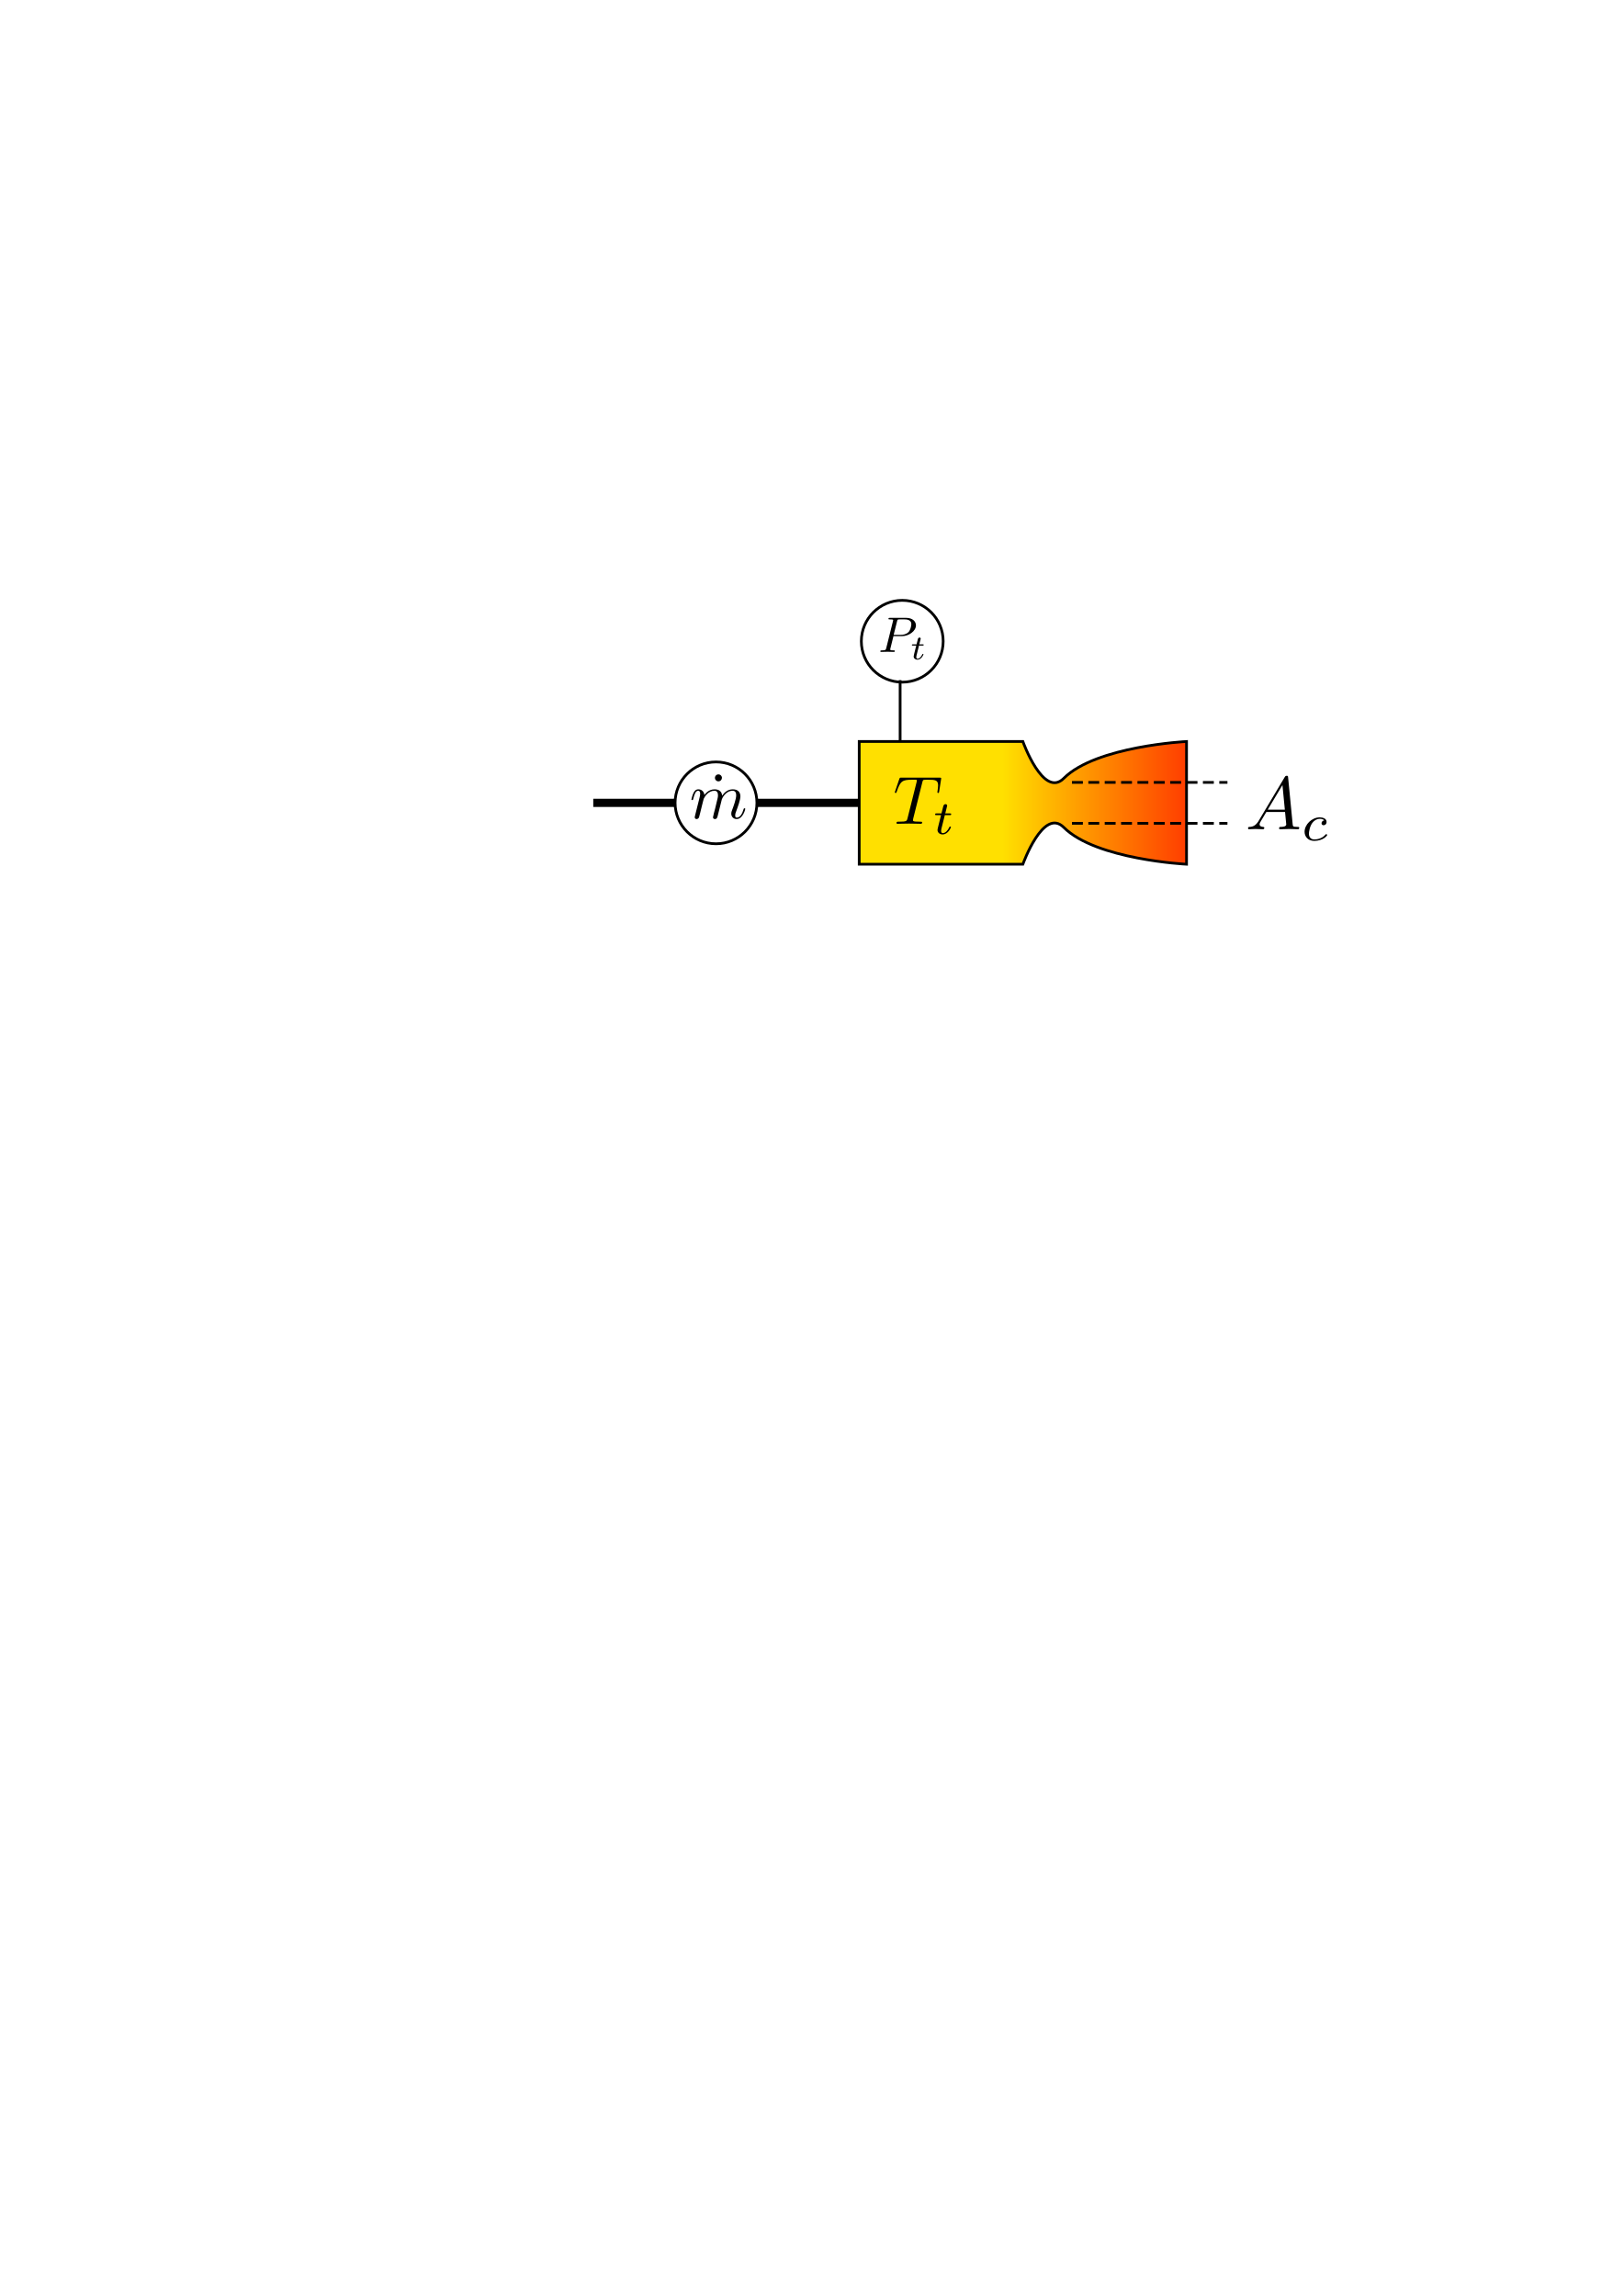
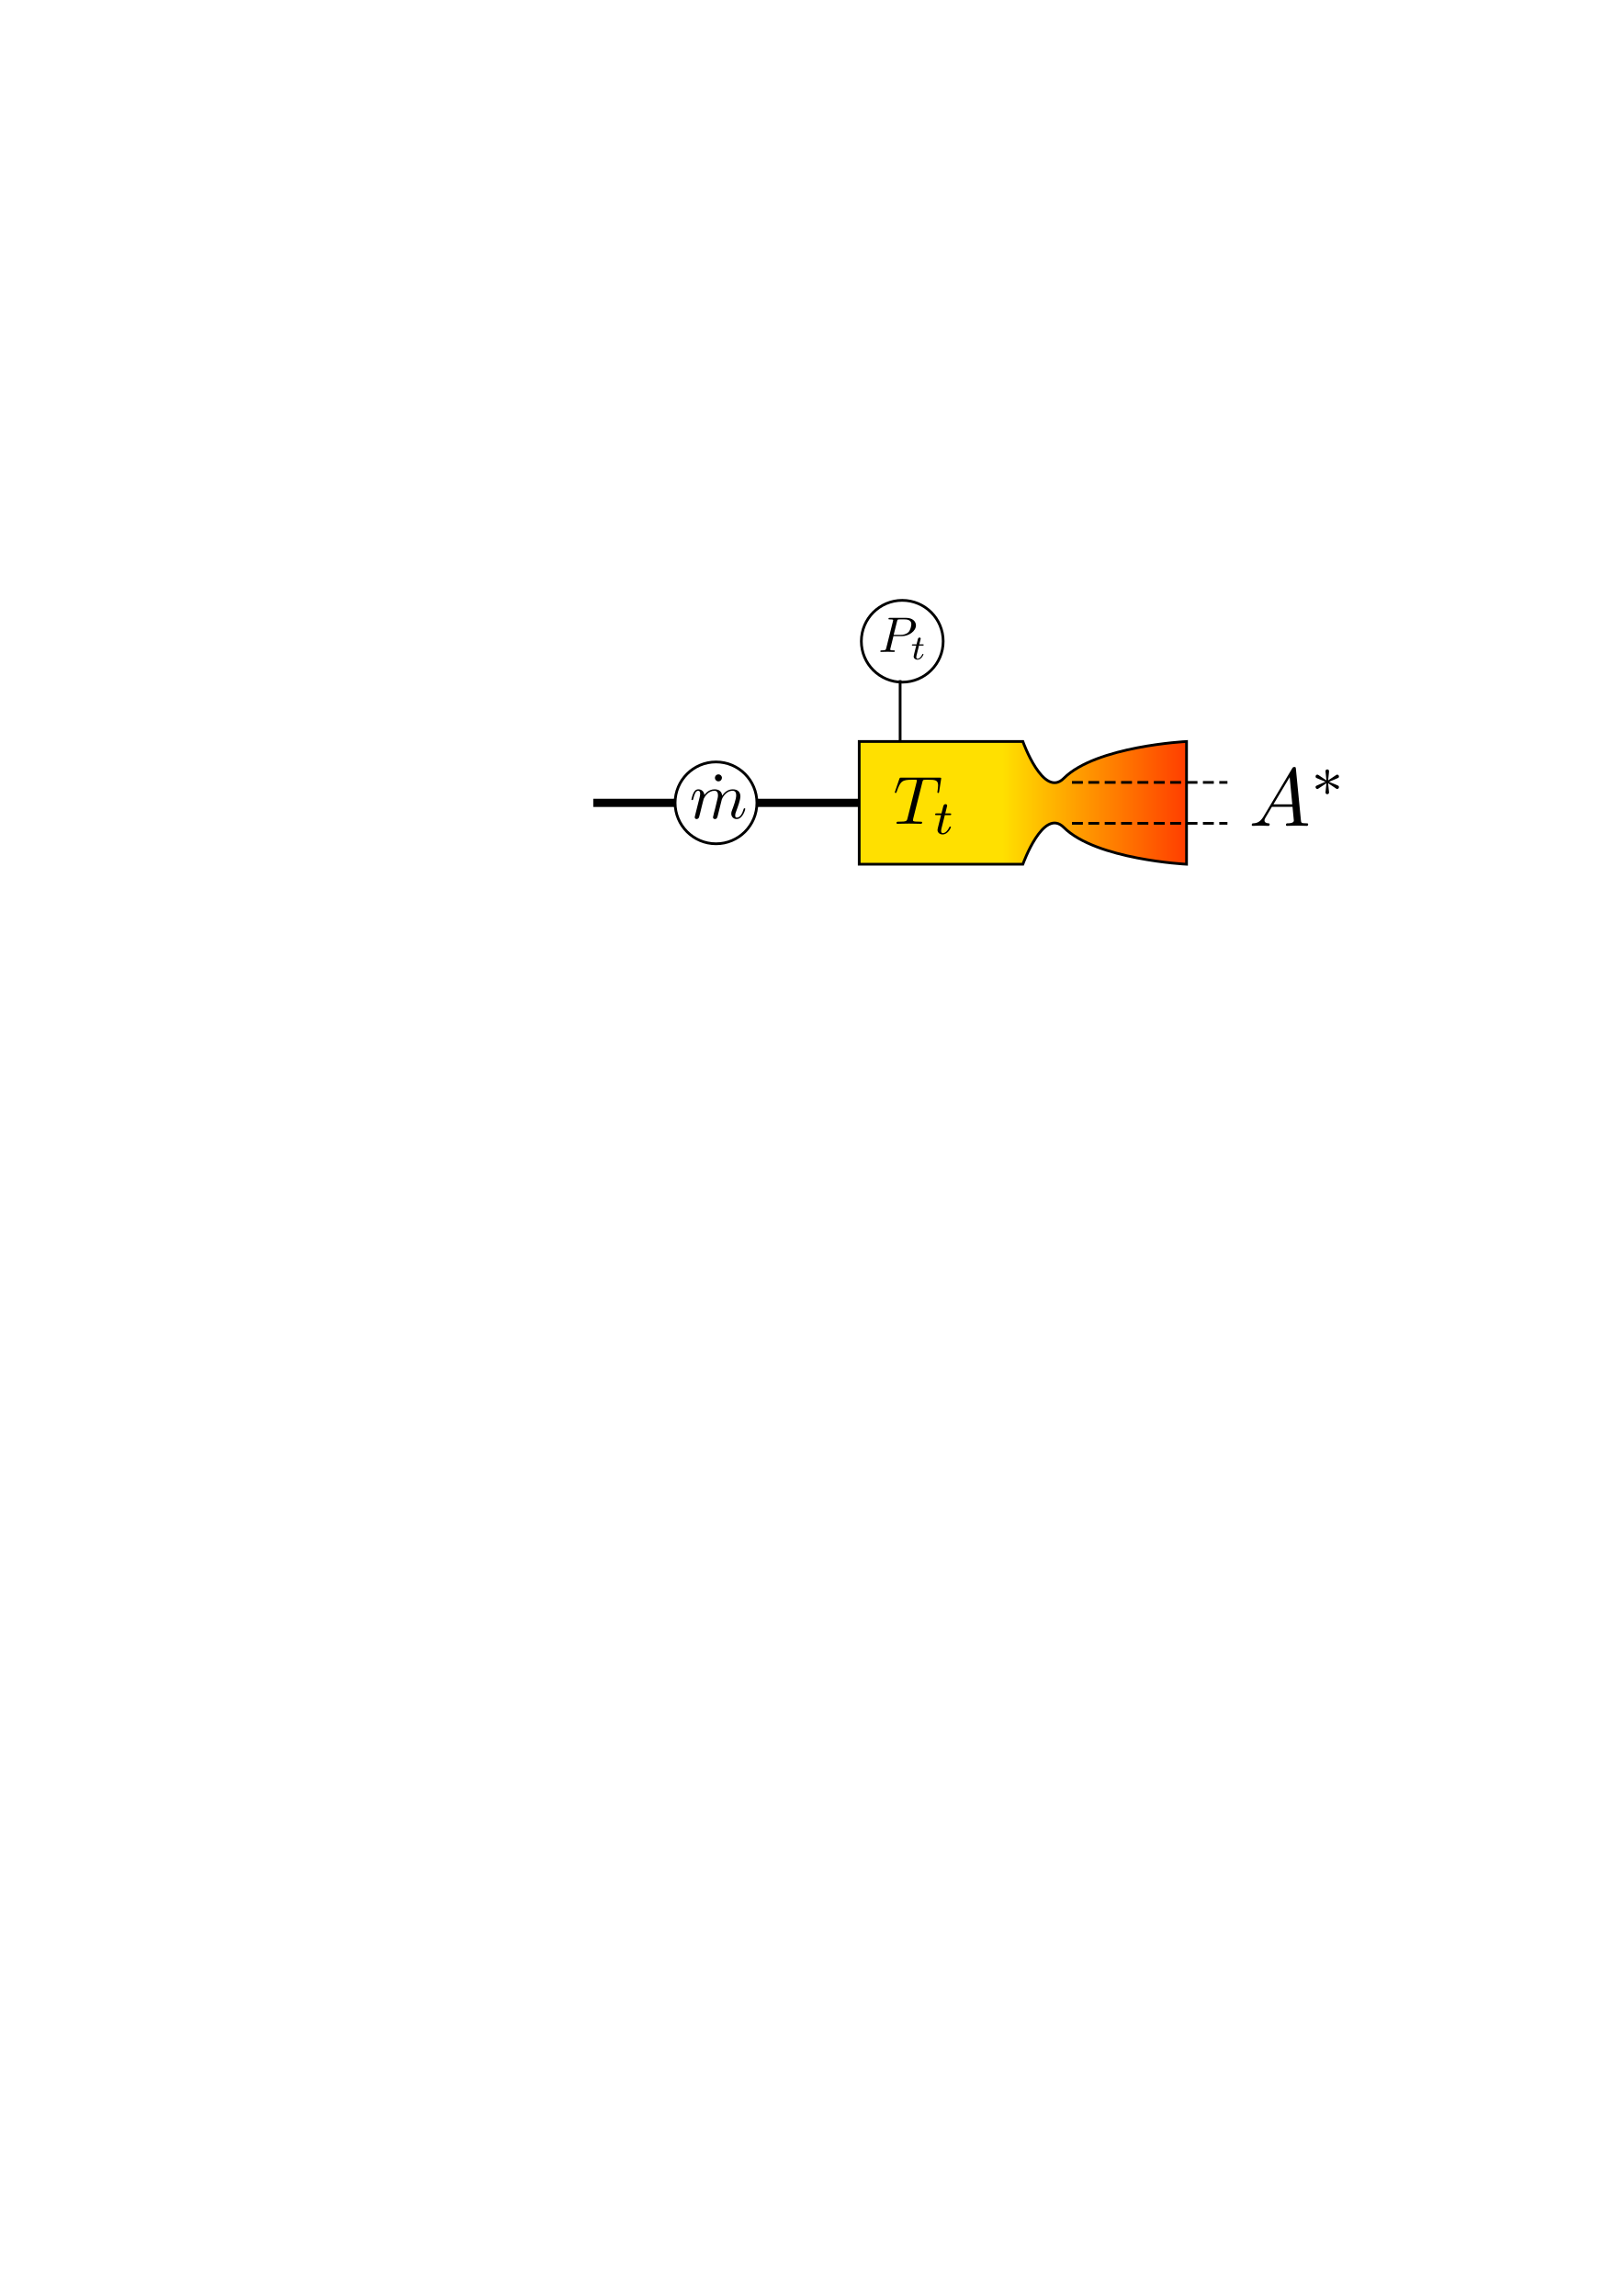
<svg xmlns="http://www.w3.org/2000/svg" xmlns:xlink="http://www.w3.org/1999/xlink" width="210mm" height="297mm" viewBox="0 0 210 297" id="svg2" version="1.1">
  <defs id="defs4">
    <linearGradient id="linearGradient4145">
-       <stop style="stop-color:#ffe000;stop-opacity:1" offset="0" id="stop4147" />
-       <stop style="stop-color:#ff3d00;stop-opacity:1" offset="1" id="stop4149" />
+       <stop id="stop4147" offset="0" style="stop-color:#ffe000;stop-opacity:1" />
+       <stop id="stop4149" offset="1" style="stop-color:#ff3d00;stop-opacity:1" />
    </linearGradient>
-     <linearGradient xlink:href="#linearGradient4145" id="linearGradient4151" x1="129.646" y1="103.854" x2="153.591" y2="103.854" gradientUnits="userSpaceOnUse" />
+     <linearGradient gradientUnits="userSpaceOnUse" y2="103.854" x2="153.591" y1="103.854" x1="129.646" id="linearGradient4151" xlink:href="#linearGradient4145" />
  </defs>
  <g id="layer1">
-     <path style="fill:url(#linearGradient4151);fill-opacity:1;fill-rule:evenodd;stroke:#000000;stroke-width:0.353;stroke-linecap:round;stroke-linejoin:miter;stroke-miterlimit:4;stroke-dasharray:none;stroke-opacity:1" d="m 111.125,95.917 21.167,0 c 0,0 2.646,7.408 5.292,4.762 4.183,-4.183 15.875,-4.762 15.875,-4.762 l 0,15.875 c 0,0 -11.692,-0.579 -15.875,-4.763 -2.646,-2.646 -5.292,4.763 -5.292,4.763 l -21.167,0 z" id="path3338" />
-     <circle transform="scale(1,-1)" style="fill:none;fill-opacity:1;stroke:#000000;stroke-width:0.353;stroke-linecap:round;stroke-miterlimit:4;stroke-dasharray:none;stroke-opacity:1" id="path4153" cx="92.604" cy="-103.854" r="5.292" />
-     <path style="fill:none;fill-rule:evenodd;stroke:#000000;stroke-width:1.058;stroke-linecap:butt;stroke-linejoin:miter;stroke-miterlimit:4;stroke-dasharray:none;stroke-opacity:1" d="m 111.125,103.854 -13.229,0" id="path4155" />
-     <path style="fill:none;fill-rule:evenodd;stroke:#000000;stroke-width:1.058;stroke-linecap:butt;stroke-linejoin:miter;stroke-opacity:1;stroke-miterlimit:4;stroke-dasharray:none" d="m 87.312,103.854 -10.583,0" id="path4157" />
-     <path style="fill:none;fill-rule:evenodd;stroke:#000000;stroke-width:0.353;stroke-linecap:butt;stroke-linejoin:miter;stroke-miterlimit:4;stroke-dasharray:1.411,0.706;stroke-dashoffset:0;stroke-opacity:1" d="m 138.642,106.5 20.108,0" id="path4159" />
-     <path style="fill:none;fill-rule:evenodd;stroke:#000000;stroke-width:0.353;stroke-linecap:butt;stroke-linejoin:miter;stroke-miterlimit:4;stroke-dasharray:1.411,0.706;stroke-dashoffset:0;stroke-opacity:1" d="m 138.642,101.208 20.108,0" id="path4159-8" />
-     <text xml:space="preserve" style="font-style:normal;font-weight:normal;line-height:0%;font-family:sans-serif;letter-spacing:0px;word-spacing:0px;fill:#000000;fill-opacity:1;stroke:none;stroke-width:0.265px;stroke-linecap:butt;stroke-linejoin:miter;stroke-opacity:1" x="76.729" y="119.729" id="text4176">
-       <tspan x="76.729" y="119.729" style="font-size:10.583px;line-height:1.25;stroke-width:0.265px" id="tspan4180"> </tspan>
+     <path id="path3338" d="m 111.125,95.917 21.167,0 c 0,0 2.646,7.408 5.292,4.762 4.183,-4.183 15.875,-4.762 15.875,-4.762 l 0,15.875 c 0,0 -11.692,-0.579 -15.875,-4.763 -2.646,-2.646 -5.292,4.763 -5.292,4.763 l -21.167,0 z" style="fill:url(#linearGradient4151);fill-opacity:1;fill-rule:evenodd;stroke:#000000;stroke-width:0.353;stroke-linecap:round;stroke-linejoin:miter;stroke-miterlimit:4;stroke-dasharray:none;stroke-opacity:1" />
+     <circle r="5.292" cy="-103.854" cx="92.604" id="path4153" style="fill:none;fill-opacity:1;stroke:#000000;stroke-width:0.353;stroke-linecap:round;stroke-miterlimit:4;stroke-dasharray:none;stroke-opacity:1" transform="scale(1,-1)" />
+     <path id="path4155" d="m 111.125,103.854 -13.229,0" style="fill:none;fill-rule:evenodd;stroke:#000000;stroke-width:1.058;stroke-linecap:butt;stroke-linejoin:miter;stroke-miterlimit:4;stroke-dasharray:none;stroke-opacity:1" />
+     <path id="path4157" d="m 87.312,103.854 -10.583,0" style="fill:none;fill-rule:evenodd;stroke:#000000;stroke-width:1.058;stroke-linecap:butt;stroke-linejoin:miter;stroke-opacity:1;stroke-miterlimit:4;stroke-dasharray:none" />
+     <path id="path4159" d="m 138.642,106.5 20.108,0" style="fill:none;fill-rule:evenodd;stroke:#000000;stroke-width:0.353;stroke-linecap:butt;stroke-linejoin:miter;stroke-miterlimit:4;stroke-dasharray:1.411,0.706;stroke-dashoffset:0;stroke-opacity:1" />
+     <path id="path4159-8" d="m 138.642,101.208 20.108,0" style="fill:none;fill-rule:evenodd;stroke:#000000;stroke-width:0.353;stroke-linecap:butt;stroke-linejoin:miter;stroke-miterlimit:4;stroke-dasharray:1.411,0.706;stroke-dashoffset:0;stroke-opacity:1" />
+     <text id="text4176" y="119.729" x="76.729" style="font-style:normal;font-weight:normal;line-height:0%;font-family:sans-serif;letter-spacing:0px;word-spacing:0px;fill:#000000;fill-opacity:1;stroke:none;stroke-width:0.265px;stroke-linecap:butt;stroke-linejoin:miter;stroke-opacity:1" xml:space="preserve">
+       <tspan id="tspan4180" style="font-size:10.583px;line-height:1.25;stroke-width:0.265px" y="119.729" x="76.729"> </tspan>
    </text>
-     <g transform="matrix(0.5685184,0,0,0.5685184,41.33726,48.49822)" id="g910">
-       <g style="font-style:normal;font-variant:normal;font-weight:normal;font-stretch:normal;letter-spacing:normal;word-spacing:normal;text-anchor:start;fill:none;fill-opacity:1;fill-rule:evenodd;stroke:#000000;stroke-linecap:butt;stroke-linejoin:miter;stroke-miterlimit:10.433;stroke-dasharray:none;stroke-dashoffset:0;stroke-opacity:1" id="content" transform="matrix(0.3,0,0,-0.3,-52.5,222.75)" xml:space="preserve" stroke-miterlimit="10.433" font-style="normal" font-variant="normal" font-weight="normal" font-stretch="normal" font-size-adjust="none" letter-spacing="normal" word-spacing="normal">
-         <path style="fill:#000000;stroke-width:0" d="m 480.08,436.89 v 0.12 l -0.01,0.13 -0.02,0.12 -0.02,0.13 -0.03,0.12 -0.03,0.12 -0.04,0.12 -0.05,0.12 -0.05,0.11 -0.06,0.11 -0.06,0.11 -0.07,0.11 -0.07,0.11 -0.08,0.1 -0.08,0.1 -0.09,0.09 -0.09,0.09 -0.09,0.09 -0.1,0.08 -0.1,0.08 -0.11,0.07 -0.11,0.07 -0.12,0.06 -0.11,0.05 -0.12,0.05 -0.13,0.05 -0.13,0.04 -0.12,0.03 -0.14,0.02 -0.13,0.02 -0.14,0.01 -0.14,0.01 c -1.69,0 -2.69,-1.39 -2.69,-2.64 0,-1.35 1.14,-2.64 2.64,-2.64 1.69,0 2.69,1.39 2.69,2.64 z" id="path905" />
-         <path style="fill:#000000;stroke-width:0" d="m 459.91,409.14 -0.02,-0.07 -0.01,-0.08 -0.02,-0.07 -0.02,-0.08 -0.03,-0.16 -0.04,-0.16 -0.04,-0.16 -0.04,-0.16 -0.03,-0.16 -0.04,-0.16 -0.02,-0.08 -0.01,-0.07 -0.02,-0.07 -0.01,-0.07 -0.02,-0.07 -0.01,-0.07 -0.02,-0.06 -0.01,-0.06 -0.01,-0.06 -0.01,-0.05 -0.01,-0.05 v -0.04 l -0.01,-0.04 v -0.04 l -0.01,-0.03 V 407 c 0,-0.89 0.71,-1.35 1.44,-1.35 0.61,0 1.5,0.39 1.84,1.39 0.07,0.11 0.66,2.44 0.96,3.69 l 1.09,4.48 c 0.3,1.1 0.6,2.19 0.84,3.35 0.21,0.84 0.61,2.28 0.66,2.48 0.75,1.55 3.39,6.08 8.11,6.08 2.25,0 2.7,-1.84 2.7,-3.48 0,-1.25 -0.36,-2.64 -0.75,-4.14 l -1.39,-5.79 -1,-3.78 c -0.2,-1 -0.65,-2.68 -0.65,-2.93 0,-0.89 0.7,-1.35 1.45,-1.35 1.55,0 1.84,1.25 2.23,2.85 0.71,2.78 2.55,10.06 3,12 0.14,0.65 2.79,6.62 8.22,6.62 2.14,0 2.69,-1.69 2.69,-3.48 0,-2.85 -2.09,-8.52 -3.09,-11.16 -0.46,-1.2 -0.64,-1.75 -0.64,-2.75 0,-2.33 1.73,-4.08 4.07,-4.08 4.69,0 6.54,7.27 6.54,7.67 0,0.5 -0.46,0.5 -0.6,0.5 -0.5,0 -0.5,-0.15 -0.75,-0.9 -0.75,-2.64 -2.34,-6.17 -5.08,-6.17 -0.86,0 -1.2,0.5 -1.2,1.64 0,1.25 0.45,2.45 0.89,3.54 0.95,2.58 3.05,8.11 3.05,10.96 0,3.23 -2,5.32 -5.74,5.32 -3.73,0 -6.26,-2.18 -8.11,-4.82 -0.06,0.65 -0.2,2.34 -1.61,3.53 -1.23,1.04 -2.82,1.29 -4.07,1.29 -4.49,0 -6.93,-3.18 -7.77,-4.32 -0.25,2.84 -2.34,4.32 -4.59,4.32 -2.28,0 -3.24,-1.93 -3.69,-2.82 -0.89,-1.75 -1.55,-4.69 -1.55,-4.85 0,-0.5 0.5,-0.5 0.61,-0.5 0.5,0 0.55,0.07 0.85,1.16 0.84,3.53 1.84,5.92 3.64,5.92 0.79,0 1.54,-0.39 1.54,-2.28 0,-1.05 -0.15,-1.61 -0.79,-4.19 z" id="path907" />
+     <g id="g910" transform="matrix(0.5685184,0,0,0.5685184,41.33726,48.49822)">
+       <g word-spacing="normal" letter-spacing="normal" font-size-adjust="none" font-stretch="normal" font-weight="normal" font-variant="normal" font-style="normal" stroke-miterlimit="10.433" xml:space="preserve" transform="matrix(0.3,0,0,-0.3,-52.5,222.75)" id="content" style="font-style:normal;font-variant:normal;font-weight:normal;font-stretch:normal;letter-spacing:normal;word-spacing:normal;text-anchor:start;fill:none;fill-opacity:1;fill-rule:evenodd;stroke:#000000;stroke-linecap:butt;stroke-linejoin:miter;stroke-miterlimit:10.433;stroke-dasharray:none;stroke-dashoffset:0;stroke-opacity:1">
+         <path id="path905" d="m 480.08,436.89 v 0.12 l -0.01,0.13 -0.02,0.12 -0.02,0.13 -0.03,0.12 -0.03,0.12 -0.04,0.12 -0.05,0.12 -0.05,0.11 -0.06,0.11 -0.06,0.11 -0.07,0.11 -0.07,0.11 -0.08,0.1 -0.08,0.1 -0.09,0.09 -0.09,0.09 -0.09,0.09 -0.1,0.08 -0.1,0.08 -0.11,0.07 -0.11,0.07 -0.12,0.06 -0.11,0.05 -0.12,0.05 -0.13,0.05 -0.13,0.04 -0.12,0.03 -0.14,0.02 -0.13,0.02 -0.14,0.01 -0.14,0.01 c -1.69,0 -2.69,-1.39 -2.69,-2.64 0,-1.35 1.14,-2.64 2.64,-2.64 1.69,0 2.69,1.39 2.69,2.64 z" style="fill:#000000;stroke-width:0" />
+         <path id="path907" d="m 459.91,409.14 -0.02,-0.07 -0.01,-0.08 -0.02,-0.07 -0.02,-0.08 -0.03,-0.16 -0.04,-0.16 -0.04,-0.16 -0.04,-0.16 -0.03,-0.16 -0.04,-0.16 -0.02,-0.08 -0.01,-0.07 -0.02,-0.07 -0.01,-0.07 -0.02,-0.07 -0.01,-0.07 -0.02,-0.06 -0.01,-0.06 -0.01,-0.06 -0.01,-0.05 -0.01,-0.05 v -0.04 l -0.01,-0.04 v -0.04 l -0.01,-0.03 V 407 c 0,-0.89 0.71,-1.35 1.44,-1.35 0.61,0 1.5,0.39 1.84,1.39 0.07,0.11 0.66,2.44 0.96,3.69 l 1.09,4.48 c 0.3,1.1 0.6,2.19 0.84,3.35 0.21,0.84 0.61,2.28 0.66,2.48 0.75,1.55 3.39,6.08 8.11,6.08 2.25,0 2.7,-1.84 2.7,-3.48 0,-1.25 -0.36,-2.64 -0.75,-4.14 l -1.39,-5.79 -1,-3.78 c -0.2,-1 -0.65,-2.68 -0.65,-2.93 0,-0.89 0.7,-1.35 1.45,-1.35 1.55,0 1.84,1.25 2.23,2.85 0.71,2.78 2.55,10.06 3,12 0.14,0.65 2.79,6.62 8.22,6.62 2.14,0 2.69,-1.69 2.69,-3.48 0,-2.85 -2.09,-8.52 -3.09,-11.16 -0.46,-1.2 -0.64,-1.75 -0.64,-2.75 0,-2.33 1.73,-4.08 4.07,-4.08 4.69,0 6.54,7.27 6.54,7.67 0,0.5 -0.46,0.5 -0.6,0.5 -0.5,0 -0.5,-0.15 -0.75,-0.9 -0.75,-2.64 -2.34,-6.17 -5.08,-6.17 -0.86,0 -1.2,0.5 -1.2,1.64 0,1.25 0.45,2.45 0.89,3.54 0.95,2.58 3.05,8.11 3.05,10.96 0,3.23 -2,5.32 -5.74,5.32 -3.73,0 -6.26,-2.18 -8.11,-4.82 -0.06,0.65 -0.2,2.34 -1.61,3.53 -1.23,1.04 -2.82,1.29 -4.07,1.29 -4.49,0 -6.93,-3.18 -7.77,-4.32 -0.25,2.84 -2.34,4.32 -4.59,4.32 -2.28,0 -3.24,-1.93 -3.69,-2.82 -0.89,-1.75 -1.55,-4.69 -1.55,-4.85 0,-0.5 0.5,-0.5 0.61,-0.5 0.5,0 0.55,0.07 0.85,1.16 0.84,3.53 1.84,5.92 3.64,5.92 0.79,0 1.54,-0.39 1.54,-2.28 0,-1.05 -0.15,-1.61 -0.79,-4.19 z" style="fill:#000000;stroke-width:0" />
      </g>
    </g>
-     <g transform="matrix(0.6461371,0,0,0.6461371,106.6974,42.07689)" id="g960">
-       <g style="font-style:normal;font-variant:normal;font-weight:normal;font-stretch:normal;letter-spacing:normal;word-spacing:normal;text-anchor:start;fill:none;fill-opacity:1;fill-rule:evenodd;stroke:#000000;stroke-linecap:butt;stroke-linejoin:miter;stroke-miterlimit:10.433;stroke-dasharray:none;stroke-dashoffset:0;stroke-opacity:1" word-spacing="normal" letter-spacing="normal" font-size-adjust="none" font-stretch="normal" font-weight="normal" font-variant="normal" font-style="normal" stroke-miterlimit="10.433" xml:space="preserve" transform="matrix(0.3,0,0,-0.3,-52.5,222.75)" id="g958">
-         <path style="fill:#000000;stroke-width:0" id="path954" d="m 464.44,411.93 -0.19,-0.3 -0.18,-0.29 -0.19,-0.28 -0.19,-0.26 -0.18,-0.25 -0.19,-0.23 -0.19,-0.22 -0.18,-0.21 -0.19,-0.2 -0.19,-0.18 -0.18,-0.17 -0.19,-0.16 -0.19,-0.15 -0.18,-0.14 -0.19,-0.13 -0.19,-0.12 -0.19,-0.11 -0.19,-0.1 -0.19,-0.09 -0.19,-0.09 -0.19,-0.07 -0.2,-0.07 -0.19,-0.07 -0.2,-0.05 -0.19,-0.05 -0.2,-0.04 -0.2,-0.04 -0.19,-0.03 -0.41,-0.05 -0.4,-0.03 c -0.61,-0.05 -1.05,-0.05 -1.05,-1 0,-0.3 0.25,-0.55 0.64,-0.55 1.34,0 2.89,0.16 4.28,0.16 1.64,0 3.39,-0.16 4.99,-0.16 0.29,0 0.95,0 0.95,0.95 0,0.55 -0.45,0.6 -0.8,0.6 -1.15,0.09 -2.34,0.5 -2.34,1.73 0,0.61 0.3,1.16 0.69,1.84 l 3.79,6.39 h 12.5 l -0.14,1.54 h -11.42 l 9.83,16.45 1.59,-16.45 0.14,-1.54 c 0.11,-1.04 0.8,-7.82 0.8,-8.32 0,-1.5 -2.59,-1.64 -3.58,-1.64 -0.7,0 -1.2,0 -1.2,-1 0,-0.55 0.59,-0.55 0.7,-0.55 2.03,0 4.19,0.16 6.22,0.16 1.25,0 4.39,-0.16 5.64,-0.16 0.3,0 0.89,0 0.89,1 0,0.55 -0.5,0.55 -1.14,0.55 -3.09,0 -3.09,0.34 -3.25,1.79 l -3.03,31.13 c -0.11,1 -0.11,1.2 -0.95,1.2 -0.8,0 -0.99,-0.34 -1.3,-0.84 z" />
-         <path style="fill:#000000;stroke-width:0" id="path956" d="m 508.11,412.11 -0.12,-0.03 -0.11,-0.02 -0.11,-0.03 -0.1,-0.04 -0.1,-0.03 -0.1,-0.04 -0.09,-0.05 -0.09,-0.05 -0.08,-0.05 -0.08,-0.05 -0.07,-0.06 -0.07,-0.06 -0.07,-0.06 -0.06,-0.07 -0.06,-0.06 -0.06,-0.07 -0.05,-0.07 -0.05,-0.07 -0.04,-0.07 -0.05,-0.08 -0.03,-0.07 -0.04,-0.08 -0.03,-0.07 -0.03,-0.08 -0.02,-0.07 -0.02,-0.08 -0.02,-0.08 -0.01,-0.07 -0.01,-0.08 -0.01,-0.07 v -0.08 l -0.01,-0.07 c 0,-0.94 0.74,-1.28 1.36,-1.28 0.77,0 1.99,0.55 1.99,2.22 0,2.37 -2.72,3.03 -4.6,3.03 -5.23,0 -10.07,-4.8 -10.07,-9.64 0,-3 2.09,-6.06 6.45,-6.06 5.89,0 8.64,3.44 8.64,3.94 0,0.2 -0.31,0.59 -0.59,0.59 -0.21,0 -0.29,-0.08 -0.57,-0.36 -2.72,-3.2 -6.79,-3.2 -7.42,-3.2 -2.5,0 -3.62,1.7 -3.62,3.87 0,1 0.5,4.8 2.31,7.2 1.31,1.72 3.12,2.69 4.87,2.69 0.49,0 2.16,-0.06 3.04,-1.04 z" />
+     <g id="g1018" transform="matrix(0.4317009,0,0,0.4317009,77.26877,40.77455)">
+       <g word-spacing="normal" letter-spacing="normal" font-size-adjust="none" font-stretch="normal" font-weight="normal" font-variant="normal" font-style="normal" stroke-miterlimit="10.433" xml:space="preserve" transform="matrix(0.3,0,0,-0.3,-52.5,222.75)" id="g1016" style="font-style:normal;font-variant:normal;font-weight:normal;font-stretch:normal;letter-spacing:normal;word-spacing:normal;text-anchor:start;fill:none;fill-opacity:1;fill-rule:evenodd;stroke:#000000;stroke-linecap:butt;stroke-linejoin:miter;stroke-miterlimit:10.433;stroke-dasharray:none;stroke-dashoffset:0;stroke-opacity:1">
+         <path id="path1012" d="m 470.61,421.95 0.21,1.28 3.39,13.56 c 0.43,1.74 0.54,1.89 2.68,1.89 h 4.79 c 4.14,0 6.78,-1.34 6.78,-4.78 0,-1.95 -1,-6.23 -2.94,-8.03 -2.5,-2.23 -5.48,-2.64 -7.69,-2.64 h -7.01 l -0.21,-1.28 h 8.47 c 7.08,0 14,5.17 14,10.75 0,3.84 -3.28,7.53 -9.81,7.53 h -16.14 c -0.95,0 -1.5,0 -1.5,-0.95 0,-0.6 0.45,-0.6 1.45,-0.6 0.64,0 1.55,-0.04 2.14,-0.09 0.8,-0.11 1.1,-0.25 1.1,-0.8 0,-0.2 -0.05,-0.36 -0.21,-0.95 l -6.67,-26.75 c -0.5,-1.95 -0.59,-2.34 -4.53,-2.34 -0.84,0 -1.39,0 -1.39,-0.96 0,-0.59 0.59,-0.59 0.73,-0.59 1.41,0 4.94,0.16 6.33,0.16 1.05,0 2.14,-0.07 3.19,-0.07 1.11,0 2.2,-0.09 3.25,-0.09 0.34,0 0.98,0 0.98,1 0,0.55 -0.43,0.55 -1.39,0.55 -1.84,0 -3.23,0 -3.23,0.89 0,0.29 0.09,0.54 0.14,0.84 z" style="fill:#000000;stroke-width:0" />
+         <path id="path1014" d="m 496.14,412.53 h 3.54 c 0.66,0 1.11,0 1.11,0.76 0,0.49 -0.45,0.49 -1.03,0.49 h -3.31 l 1.28,5.15 c 0.03,0.18 0.11,0.35 0.11,0.49 0,0.64 -0.48,1.12 -1.19,1.12 -0.87,0 -1.39,-0.59 -1.64,-1.5 -0.23,-0.87 0.22,0.8 -1.33,-5.26 h -3.54 c -0.66,0 -1.11,0 -1.11,-0.77 0,-0.48 0.4,-0.48 1.04,-0.48 h 3.3 l -2.05,-8.22 c -0.21,-0.88 -0.53,-2.13 -0.53,-2.58 0,-2.06 1.75,-3.31 3.74,-3.31 3.87,0 6.06,4.87 6.06,5.33 0,0.45 -0.45,0.45 -0.56,0.45 -0.41,0 -0.46,-0.08 -0.72,-0.66 -0.99,-2.2 -2.77,-4.15 -4.67,-4.15 -0.74,0 -1.22,0.45 -1.22,1.7 0,0.36 0.14,1.09 0.2,1.44 z" style="fill:#000000;stroke-width:0" />
      </g>
    </g>
-     <g transform="matrix(0.4317009,0,0,0.4317009,77.26877,40.77455)" id="g1018">
-       <g style="font-style:normal;font-variant:normal;font-weight:normal;font-stretch:normal;letter-spacing:normal;word-spacing:normal;text-anchor:start;fill:none;fill-opacity:1;fill-rule:evenodd;stroke:#000000;stroke-linecap:butt;stroke-linejoin:miter;stroke-miterlimit:10.433;stroke-dasharray:none;stroke-dashoffset:0;stroke-opacity:1" id="g1016" transform="matrix(0.3,0,0,-0.3,-52.5,222.75)" xml:space="preserve" stroke-miterlimit="10.433" font-style="normal" font-variant="normal" font-weight="normal" font-stretch="normal" font-size-adjust="none" letter-spacing="normal" word-spacing="normal">
-         <path style="fill:#000000;stroke-width:0" d="m 470.61,421.95 0.21,1.28 3.39,13.56 c 0.43,1.74 0.54,1.89 2.68,1.89 h 4.79 c 4.14,0 6.78,-1.34 6.78,-4.78 0,-1.95 -1,-6.23 -2.94,-8.03 -2.5,-2.23 -5.48,-2.64 -7.69,-2.64 h -7.01 l -0.21,-1.28 h 8.47 c 7.08,0 14,5.17 14,10.75 0,3.84 -3.28,7.53 -9.81,7.53 h -16.14 c -0.95,0 -1.5,0 -1.5,-0.95 0,-0.6 0.45,-0.6 1.45,-0.6 0.64,0 1.55,-0.04 2.14,-0.09 0.8,-0.11 1.1,-0.25 1.1,-0.8 0,-0.2 -0.05,-0.36 -0.21,-0.95 l -6.67,-26.75 c -0.5,-1.95 -0.59,-2.34 -4.53,-2.34 -0.84,0 -1.39,0 -1.39,-0.96 0,-0.59 0.59,-0.59 0.73,-0.59 1.41,0 4.94,0.16 6.33,0.16 1.05,0 2.14,-0.07 3.19,-0.07 1.11,0 2.2,-0.09 3.25,-0.09 0.34,0 0.98,0 0.98,1 0,0.55 -0.43,0.55 -1.39,0.55 -1.84,0 -3.23,0 -3.23,0.89 0,0.29 0.09,0.54 0.14,0.84 z" id="path1012" />
-         <path style="fill:#000000;stroke-width:0" d="m 496.14,412.53 h 3.54 c 0.66,0 1.11,0 1.11,0.76 0,0.49 -0.45,0.49 -1.03,0.49 h -3.31 l 1.28,5.15 c 0.03,0.18 0.11,0.35 0.11,0.49 0,0.64 -0.48,1.12 -1.19,1.12 -0.87,0 -1.39,-0.59 -1.64,-1.5 -0.23,-0.87 0.22,0.8 -1.33,-5.26 h -3.54 c -0.66,0 -1.11,0 -1.11,-0.77 0,-0.48 0.4,-0.48 1.04,-0.48 h 3.3 l -2.05,-8.22 c -0.21,-0.88 -0.53,-2.13 -0.53,-2.58 0,-2.06 1.75,-3.31 3.74,-3.31 3.87,0 6.06,4.87 6.06,5.33 0,0.45 -0.45,0.45 -0.56,0.45 -0.41,0 -0.46,-0.08 -0.72,-0.66 -0.99,-2.2 -2.77,-4.15 -4.67,-4.15 -0.74,0 -1.22,0.45 -1.22,1.7 0,0.36 0.14,1.09 0.2,1.44 z" id="path1014" />
+     <circle transform="scale(1,-1)" style="fill:none;fill-opacity:1;stroke:#000000;stroke-width:0.353;stroke-linecap:round;stroke-miterlimit:4;stroke-dasharray:none;stroke-opacity:1" id="circle1070" cx="116.693" cy="-82.95" r="5.292" />
+     <path style="fill:none;stroke:#000000;stroke-width:0.353;stroke-linecap:butt;stroke-linejoin:miter;stroke-opacity:1;stroke-miterlimit:4;stroke-dasharray:none" d="m 116.417,87.979 v 7.938" id="path1072" />
+     <g transform="matrix(0.590241,0,0,0.590241,65.84379,47.01311)" id="g1186">
+       <g style="font-style:normal;font-variant:normal;font-weight:normal;font-stretch:normal;letter-spacing:normal;word-spacing:normal;text-anchor:start;fill:none;fill-opacity:1;fill-rule:evenodd;stroke:#000000;stroke-linecap:butt;stroke-linejoin:miter;stroke-miterlimit:10.433;stroke-dasharray:none;stroke-dashoffset:0;stroke-opacity:1" id="g1184" transform="matrix(0.3,0,0,-0.3,-52.5,222.75)" xml:space="preserve" stroke-miterlimit="10.433" font-style="normal" font-variant="normal" font-weight="normal" font-stretch="normal" font-size-adjust="none" letter-spacing="normal" word-spacing="normal">
+         <path style="fill:#000000;stroke-width:0" d="m 476.8,436.43 0.02,0.07 0.01,0.06 0.03,0.12 0.03,0.12 0.03,0.11 0.03,0.11 0.03,0.09 0.03,0.1 0.03,0.09 0.03,0.08 0.03,0.08 0.03,0.07 0.03,0.07 0.03,0.06 0.03,0.06 0.03,0.06 0.03,0.05 0.03,0.05 0.03,0.04 0.04,0.04 0.03,0.04 0.04,0.04 0.03,0.03 0.04,0.03 0.04,0.03 0.04,0.02 0.05,0.03 0.04,0.02 0.05,0.02 0.04,0.01 0.05,0.02 0.06,0.01 0.05,0.02 c 0.45,0.11 2.1,0.11 3.14,0.11 5.03,0 7.27,-0.21 7.27,-4.1 0,-0.73 -0.19,-2.68 -0.39,-3.98 -0.05,-0.19 -0.16,-0.8 -0.16,-0.94 0,-0.3 0.16,-0.66 0.59,-0.66 0.57,0 0.66,0.41 0.75,1.16 l 1.35,8.66 c 0.06,0.2 0.11,0.7 0.11,0.86 0,0.54 -0.5,0.54 -1.35,0.54 H 461.6 c -1.21,0 -1.25,-0.06 -1.6,-1 l -2.98,-8.76 c -0.06,-0.11 -0.3,-0.8 -0.3,-0.91 0,-0.3 0.24,-0.55 0.6,-0.55 0.5,0 0.54,0.25 0.84,1.05 2.69,7.72 3.98,8.63 11.36,8.63 h 1.94 c 1.4,0 1.4,-0.21 1.4,-0.6 0,-0.31 -0.15,-0.9 -0.2,-1.04 l -6.67,-26.61 c -0.45,-1.85 -0.61,-2.39 -5.94,-2.39 -1.8,0 -2.09,0 -2.09,-0.96 0,-0.59 0.54,-0.59 0.84,-0.59 1.36,0 2.75,0.09 4.09,0.09 1.4,0 2.85,0.07 4.24,0.07 1.39,0 2.78,-0.07 4.14,-0.07 1.44,0 2.94,-0.09 4.33,-0.09 0.5,0 1.09,0 1.09,1 0,0.55 -0.39,0.55 -1.69,0.55 -1.25,0 -1.89,0 -3.18,0.09 -1.46,0.16 -1.85,0.3 -1.85,1.09 0,0.07 0,0.32 0.19,1.05 z" id="path1180" />
+         <path style="fill:#000000;stroke-width:0" d="m 493.26,412.53 h 3.54 c 0.66,0 1.11,0 1.11,0.76 0,0.49 -0.45,0.49 -1.03,0.49 h -3.31 l 1.28,5.15 c 0.03,0.18 0.11,0.35 0.11,0.49 0,0.64 -0.48,1.12 -1.19,1.12 -0.87,0 -1.39,-0.59 -1.64,-1.5 -0.23,-0.87 0.22,0.8 -1.33,-5.26 h -3.54 c -0.66,0 -1.11,0 -1.11,-0.77 0,-0.48 0.4,-0.48 1.05,-0.48 h 3.29 l -2.04,-8.22 c -0.22,-0.88 -0.54,-2.13 -0.54,-2.58 0,-2.06 1.75,-3.31 3.74,-3.31 3.87,0 6.06,4.87 6.06,5.33 0,0.45 -0.45,0.45 -0.56,0.45 -0.41,0 -0.45,-0.08 -0.72,-0.66 -0.98,-2.2 -2.77,-4.15 -4.67,-4.15 -0.74,0 -1.22,0.45 -1.22,1.7 0,0.36 0.14,1.09 0.2,1.44 z" id="path1182" />
      </g>
    </g>
-     <circle r="5.292" cy="-82.95" cx="116.693" id="circle1070" style="fill:none;fill-opacity:1;stroke:#000000;stroke-width:0.353;stroke-linecap:round;stroke-miterlimit:4;stroke-dasharray:none;stroke-opacity:1" transform="scale(1,-1)" />
-     <path id="path1072" d="m 116.417,87.979 v 7.938" style="fill:none;stroke:#000000;stroke-width:0.353;stroke-linecap:butt;stroke-linejoin:miter;stroke-opacity:1;stroke-miterlimit:4;stroke-dasharray:none" />
-     <g id="g1186" transform="matrix(0.590241,0,0,0.590241,65.84379,47.01311)">
-       <g word-spacing="normal" letter-spacing="normal" font-size-adjust="none" font-stretch="normal" font-weight="normal" font-variant="normal" font-style="normal" stroke-miterlimit="10.433" xml:space="preserve" transform="matrix(0.3,0,0,-0.3,-52.5,222.75)" id="g1184" style="font-style:normal;font-variant:normal;font-weight:normal;font-stretch:normal;letter-spacing:normal;word-spacing:normal;text-anchor:start;fill:none;fill-opacity:1;fill-rule:evenodd;stroke:#000000;stroke-linecap:butt;stroke-linejoin:miter;stroke-miterlimit:10.433;stroke-dasharray:none;stroke-dashoffset:0;stroke-opacity:1">
-         <path id="path1180" d="m 476.8,436.43 0.02,0.07 0.01,0.06 0.03,0.12 0.03,0.12 0.03,0.11 0.03,0.11 0.03,0.09 0.03,0.1 0.03,0.09 0.03,0.08 0.03,0.08 0.03,0.07 0.03,0.07 0.03,0.06 0.03,0.06 0.03,0.06 0.03,0.05 0.03,0.05 0.03,0.04 0.04,0.04 0.03,0.04 0.04,0.04 0.03,0.03 0.04,0.03 0.04,0.03 0.04,0.02 0.05,0.03 0.04,0.02 0.05,0.02 0.04,0.01 0.05,0.02 0.06,0.01 0.05,0.02 c 0.45,0.11 2.1,0.11 3.14,0.11 5.03,0 7.27,-0.21 7.27,-4.1 0,-0.73 -0.19,-2.68 -0.39,-3.98 -0.05,-0.19 -0.16,-0.8 -0.16,-0.94 0,-0.3 0.16,-0.66 0.59,-0.66 0.57,0 0.66,0.41 0.75,1.16 l 1.35,8.66 c 0.06,0.2 0.11,0.7 0.11,0.86 0,0.54 -0.5,0.54 -1.35,0.54 H 461.6 c -1.21,0 -1.25,-0.06 -1.6,-1 l -2.98,-8.76 c -0.06,-0.11 -0.3,-0.8 -0.3,-0.91 0,-0.3 0.24,-0.55 0.6,-0.55 0.5,0 0.54,0.25 0.84,1.05 2.69,7.72 3.98,8.63 11.36,8.63 h 1.94 c 1.4,0 1.4,-0.21 1.4,-0.6 0,-0.31 -0.15,-0.9 -0.2,-1.04 l -6.67,-26.61 c -0.45,-1.85 -0.61,-2.39 -5.94,-2.39 -1.8,0 -2.09,0 -2.09,-0.96 0,-0.59 0.54,-0.59 0.84,-0.59 1.36,0 2.75,0.09 4.09,0.09 1.4,0 2.85,0.07 4.24,0.07 1.39,0 2.78,-0.07 4.14,-0.07 1.44,0 2.94,-0.09 4.33,-0.09 0.5,0 1.09,0 1.09,1 0,0.55 -0.39,0.55 -1.69,0.55 -1.25,0 -1.89,0 -3.18,0.09 -1.46,0.16 -1.85,0.3 -1.85,1.09 0,0.07 0,0.32 0.19,1.05 z" style="fill:#000000;stroke-width:0" />
-         <path id="path1182" d="m 493.26,412.53 h 3.54 c 0.66,0 1.11,0 1.11,0.76 0,0.49 -0.45,0.49 -1.03,0.49 h -3.31 l 1.28,5.15 c 0.03,0.18 0.11,0.35 0.11,0.49 0,0.64 -0.48,1.12 -1.19,1.12 -0.87,0 -1.39,-0.59 -1.64,-1.5 -0.23,-0.87 0.22,0.8 -1.33,-5.26 h -3.54 c -0.66,0 -1.11,0 -1.11,-0.77 0,-0.48 0.4,-0.48 1.05,-0.48 h 3.29 l -2.04,-8.22 c -0.22,-0.88 -0.54,-2.13 -0.54,-2.58 0,-2.06 1.75,-3.31 3.74,-3.31 3.87,0 6.06,4.87 6.06,5.33 0,0.45 -0.45,0.45 -0.56,0.45 -0.41,0 -0.45,-0.08 -0.72,-0.66 -0.98,-2.2 -2.77,-4.15 -4.67,-4.15 -0.74,0 -1.22,0.45 -1.22,1.7 0,0.36 0.14,1.09 0.2,1.44 z" style="fill:#000000;stroke-width:0" />
+     <g id="g86" transform="matrix(0.7118102,0,0,0.7118102,101.6166,35.01645)">
+       <g word-spacing="normal" letter-spacing="normal" font-size-adjust="none" font-stretch="normal" font-weight="normal" font-variant="normal" font-style="normal" stroke-miterlimit="10.433" xml:space="preserve" transform="matrix(0.3,0,0,-0.3,-52.5,222.75)" id="g84" style="font-style:normal;font-variant:normal;font-weight:normal;font-stretch:normal;letter-spacing:normal;word-spacing:normal;text-anchor:start;fill:none;fill-opacity:1;fill-rule:evenodd;stroke:#000000;stroke-linecap:butt;stroke-linejoin:miter;stroke-miterlimit:10.433;stroke-dasharray:none;stroke-dashoffset:0;stroke-opacity:1">
+         <path id="path80" d="m 464.44,411.93 -0.19,-0.3 -0.18,-0.29 -0.19,-0.28 -0.19,-0.26 -0.18,-0.25 -0.19,-0.23 -0.19,-0.22 -0.18,-0.21 -0.19,-0.2 -0.19,-0.18 -0.18,-0.17 -0.19,-0.16 -0.19,-0.15 -0.18,-0.14 -0.19,-0.13 -0.19,-0.12 -0.19,-0.11 -0.19,-0.1 -0.19,-0.09 -0.19,-0.09 -0.19,-0.07 -0.2,-0.07 -0.19,-0.07 -0.2,-0.05 -0.19,-0.05 -0.2,-0.04 -0.2,-0.04 -0.19,-0.03 -0.41,-0.05 -0.4,-0.03 c -0.61,-0.05 -1.05,-0.05 -1.05,-1 0,-0.3 0.25,-0.55 0.64,-0.55 1.34,0 2.89,0.16 4.28,0.16 1.64,0 3.39,-0.16 4.99,-0.16 0.29,0 0.95,0 0.95,0.95 0,0.55 -0.45,0.6 -0.8,0.6 -1.15,0.09 -2.34,0.5 -2.34,1.73 0,0.61 0.3,1.16 0.69,1.84 l 3.79,6.39 h 12.5 l -0.14,1.54 h -11.42 l 9.83,16.45 1.59,-16.45 0.14,-1.54 c 0.11,-1.04 0.8,-7.82 0.8,-8.32 0,-1.5 -2.59,-1.64 -3.58,-1.64 -0.7,0 -1.2,0 -1.2,-1 0,-0.55 0.59,-0.55 0.7,-0.55 2.03,0 4.19,0.16 6.22,0.16 1.25,0 4.39,-0.16 5.64,-0.16 0.3,0 0.89,0 0.89,1 0,0.55 -0.5,0.55 -1.14,0.55 -3.09,0 -3.09,0.34 -3.25,1.79 l -3.03,31.13 c -0.11,1 -0.11,1.2 -0.95,1.2 -0.8,0 -0.99,-0.34 -1.3,-0.84 z" style="fill:#000000;stroke-width:0" />
+         <path id="path82" d="m 504.09,432.87 0.26,0.12 0.26,0.11 0.24,0.11 0.24,0.1 0.23,0.1 0.22,0.1 0.21,0.09 0.21,0.09 0.2,0.08 0.19,0.08 0.18,0.08 0.18,0.07 0.17,0.08 0.16,0.06 0.16,0.07 0.15,0.06 0.14,0.06 0.14,0.06 0.14,0.06 0.12,0.05 0.13,0.06 0.12,0.05 0.11,0.05 0.11,0.04 0.11,0.05 0.1,0.04 0.19,0.09 0.18,0.08 0.17,0.08 c 0.67,0.27 0.98,0.41 0.98,1.08 0,0.59 -0.45,1.11 -1.08,1.11 -0.25,0 -0.31,0 -0.73,-0.31 l -4.74,-3.17 0.52,5.15 c 0.08,0.63 0,1.5 -1.05,1.5 -0.42,0 -1.08,-0.28 -1.08,-1.04 0,-0.32 0.14,-1.36 0.18,-1.71 0.07,-0.59 0.31,-3.11 0.39,-3.9 l -4.71,3.17 c -0.36,0.2 -0.45,0.31 -0.76,0.31 -0.64,0 -1.1,-0.52 -1.1,-1.11 0,-0.7 0.43,-0.87 0.74,-1.01 l 5.26,-2.19 c -2.86,-1.27 -4.14,-1.75 -5.01,-2.17 -0.66,-0.29 -0.99,-0.43 -0.99,-1.08 0,-0.6 0.46,-1.11 1.1,-1.11 0.23,0 0.31,0 0.72,0.31 l 4.75,3.17 -0.57,-5.61 c 0,-0.76 0.66,-1.04 1.08,-1.04 0.42,0 1.08,0.28 1.08,1.04 0,0.32 -0.14,1.36 -0.17,1.71 -0.06,0.59 -0.31,3.09 -0.38,3.9 l 4.17,-2.79 c 0.91,-0.69 0.99,-0.69 1.3,-0.69 0.63,0 1.08,0.51 1.08,1.11 0,0.7 -0.42,0.87 -0.73,1.01 z" style="fill:#000000;stroke-width:0" />
      </g>
    </g>
  </g>
</svg>
